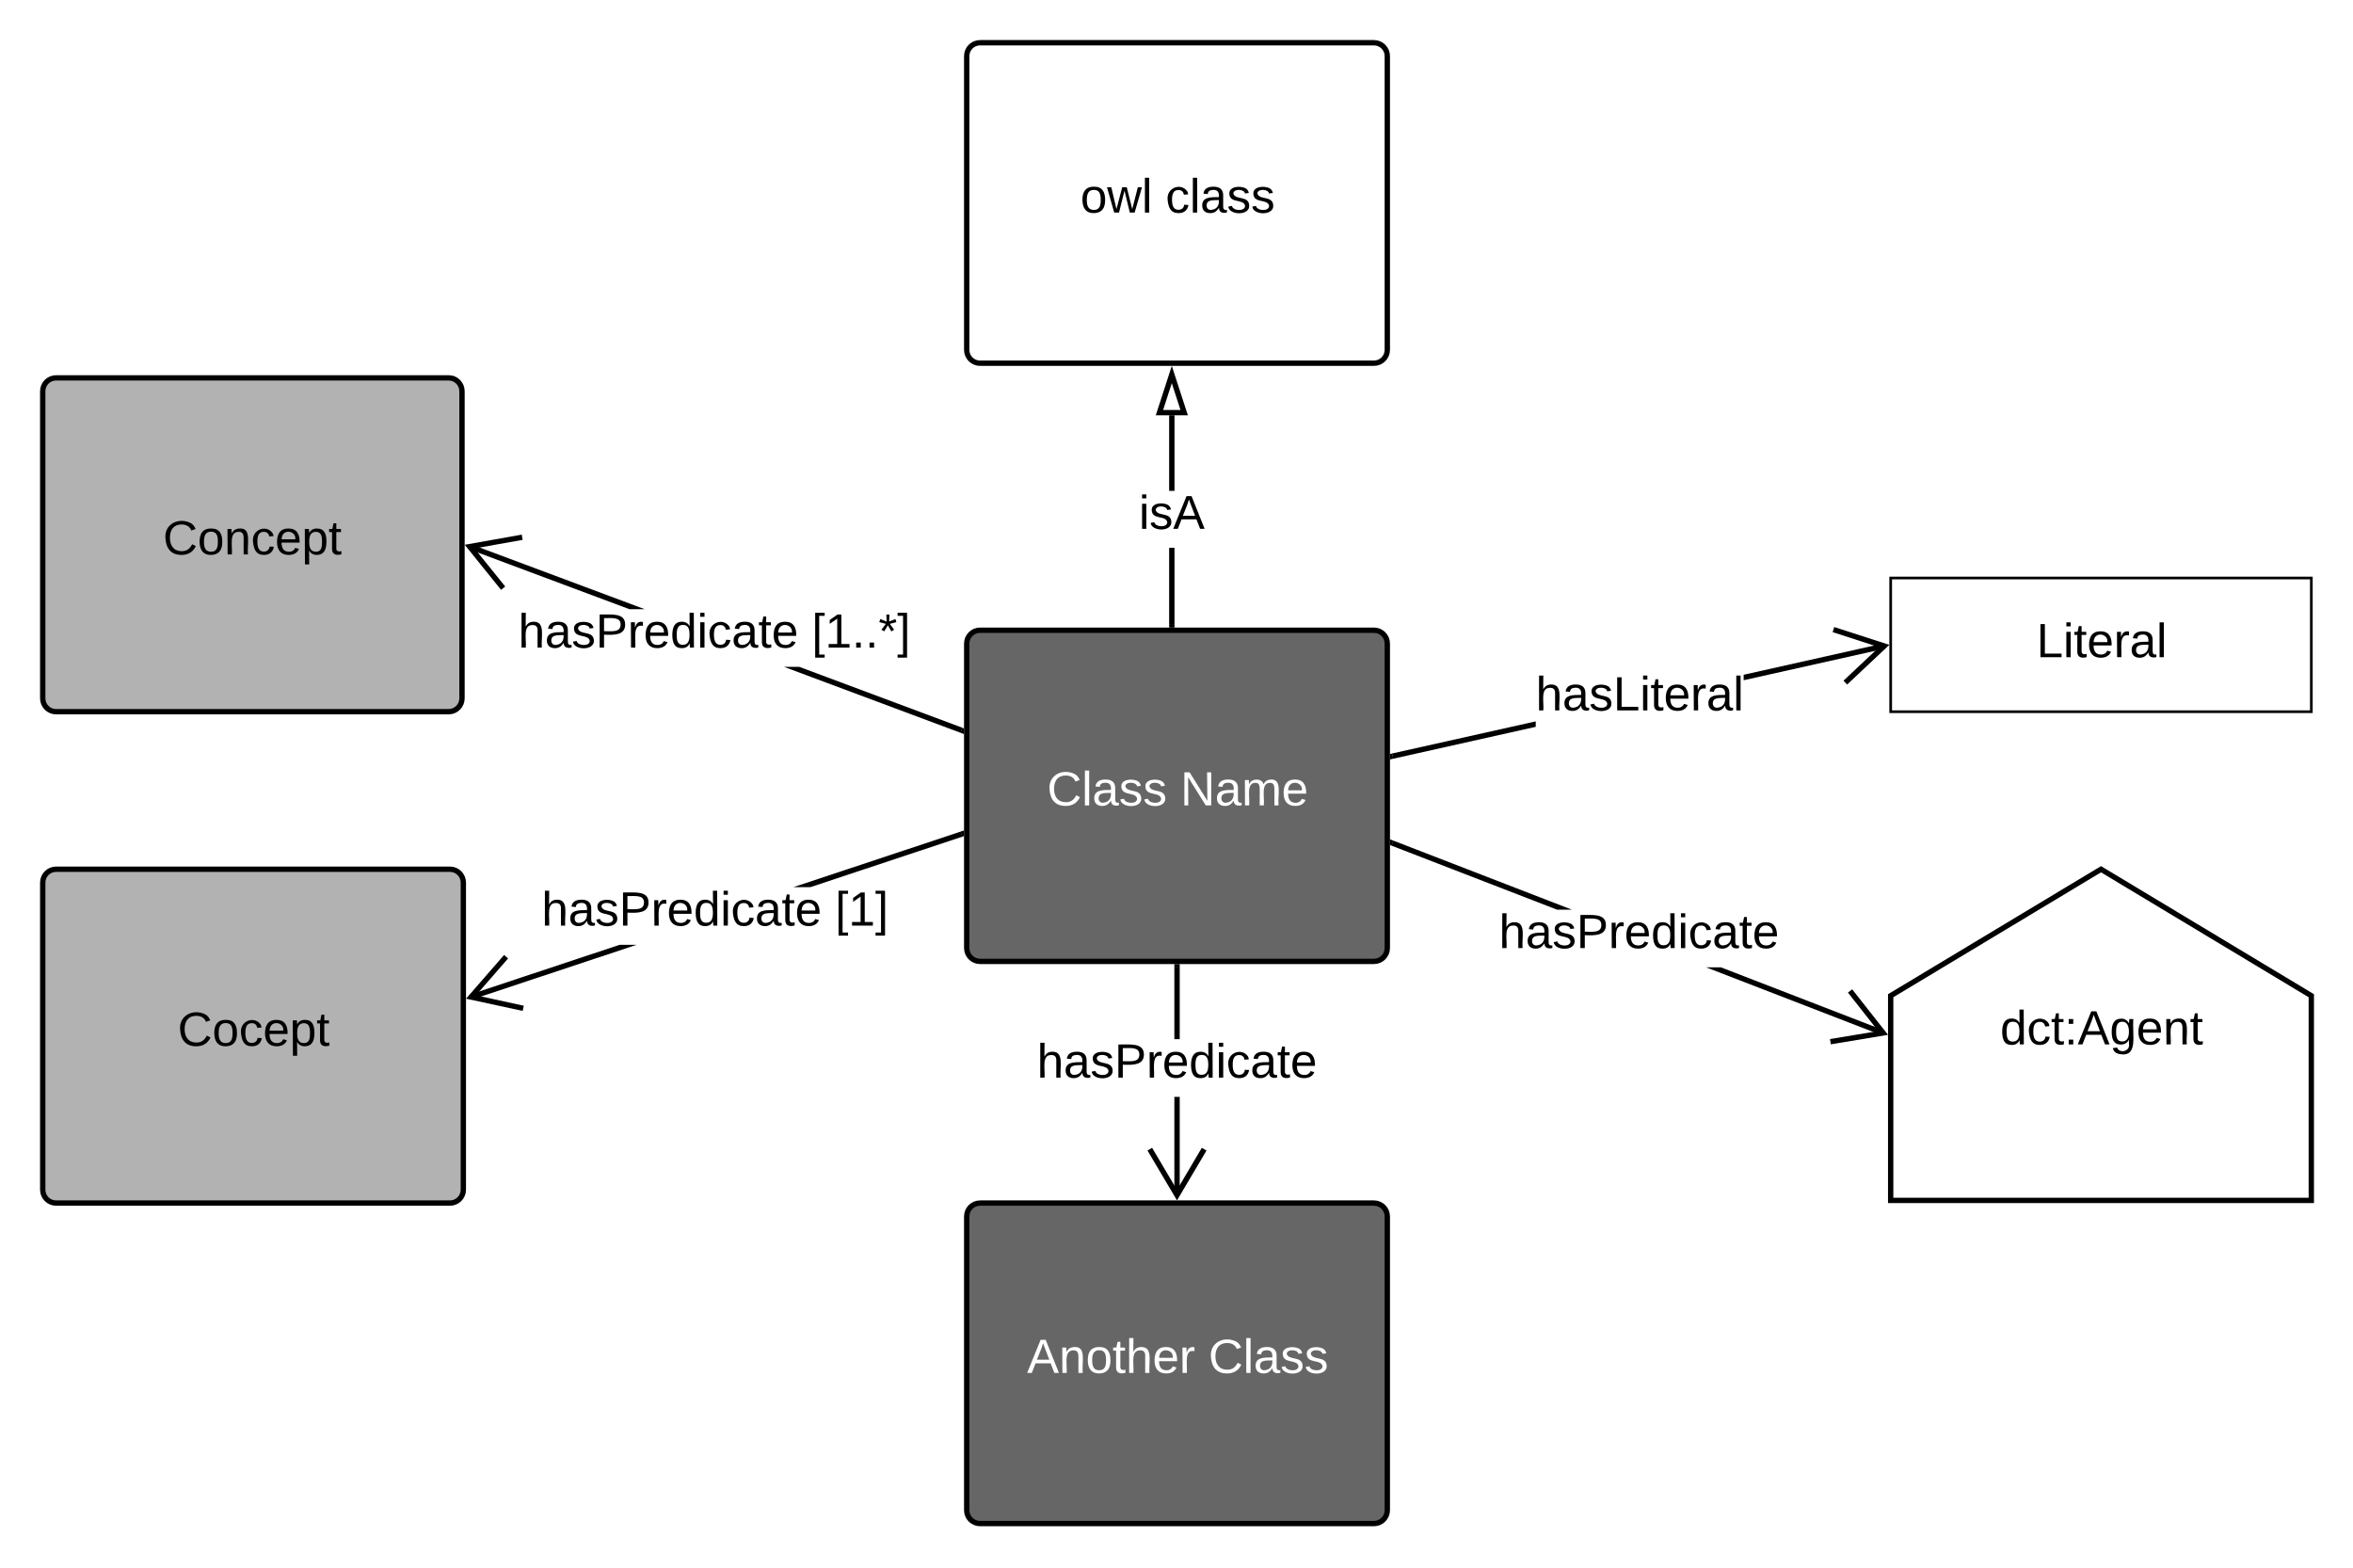
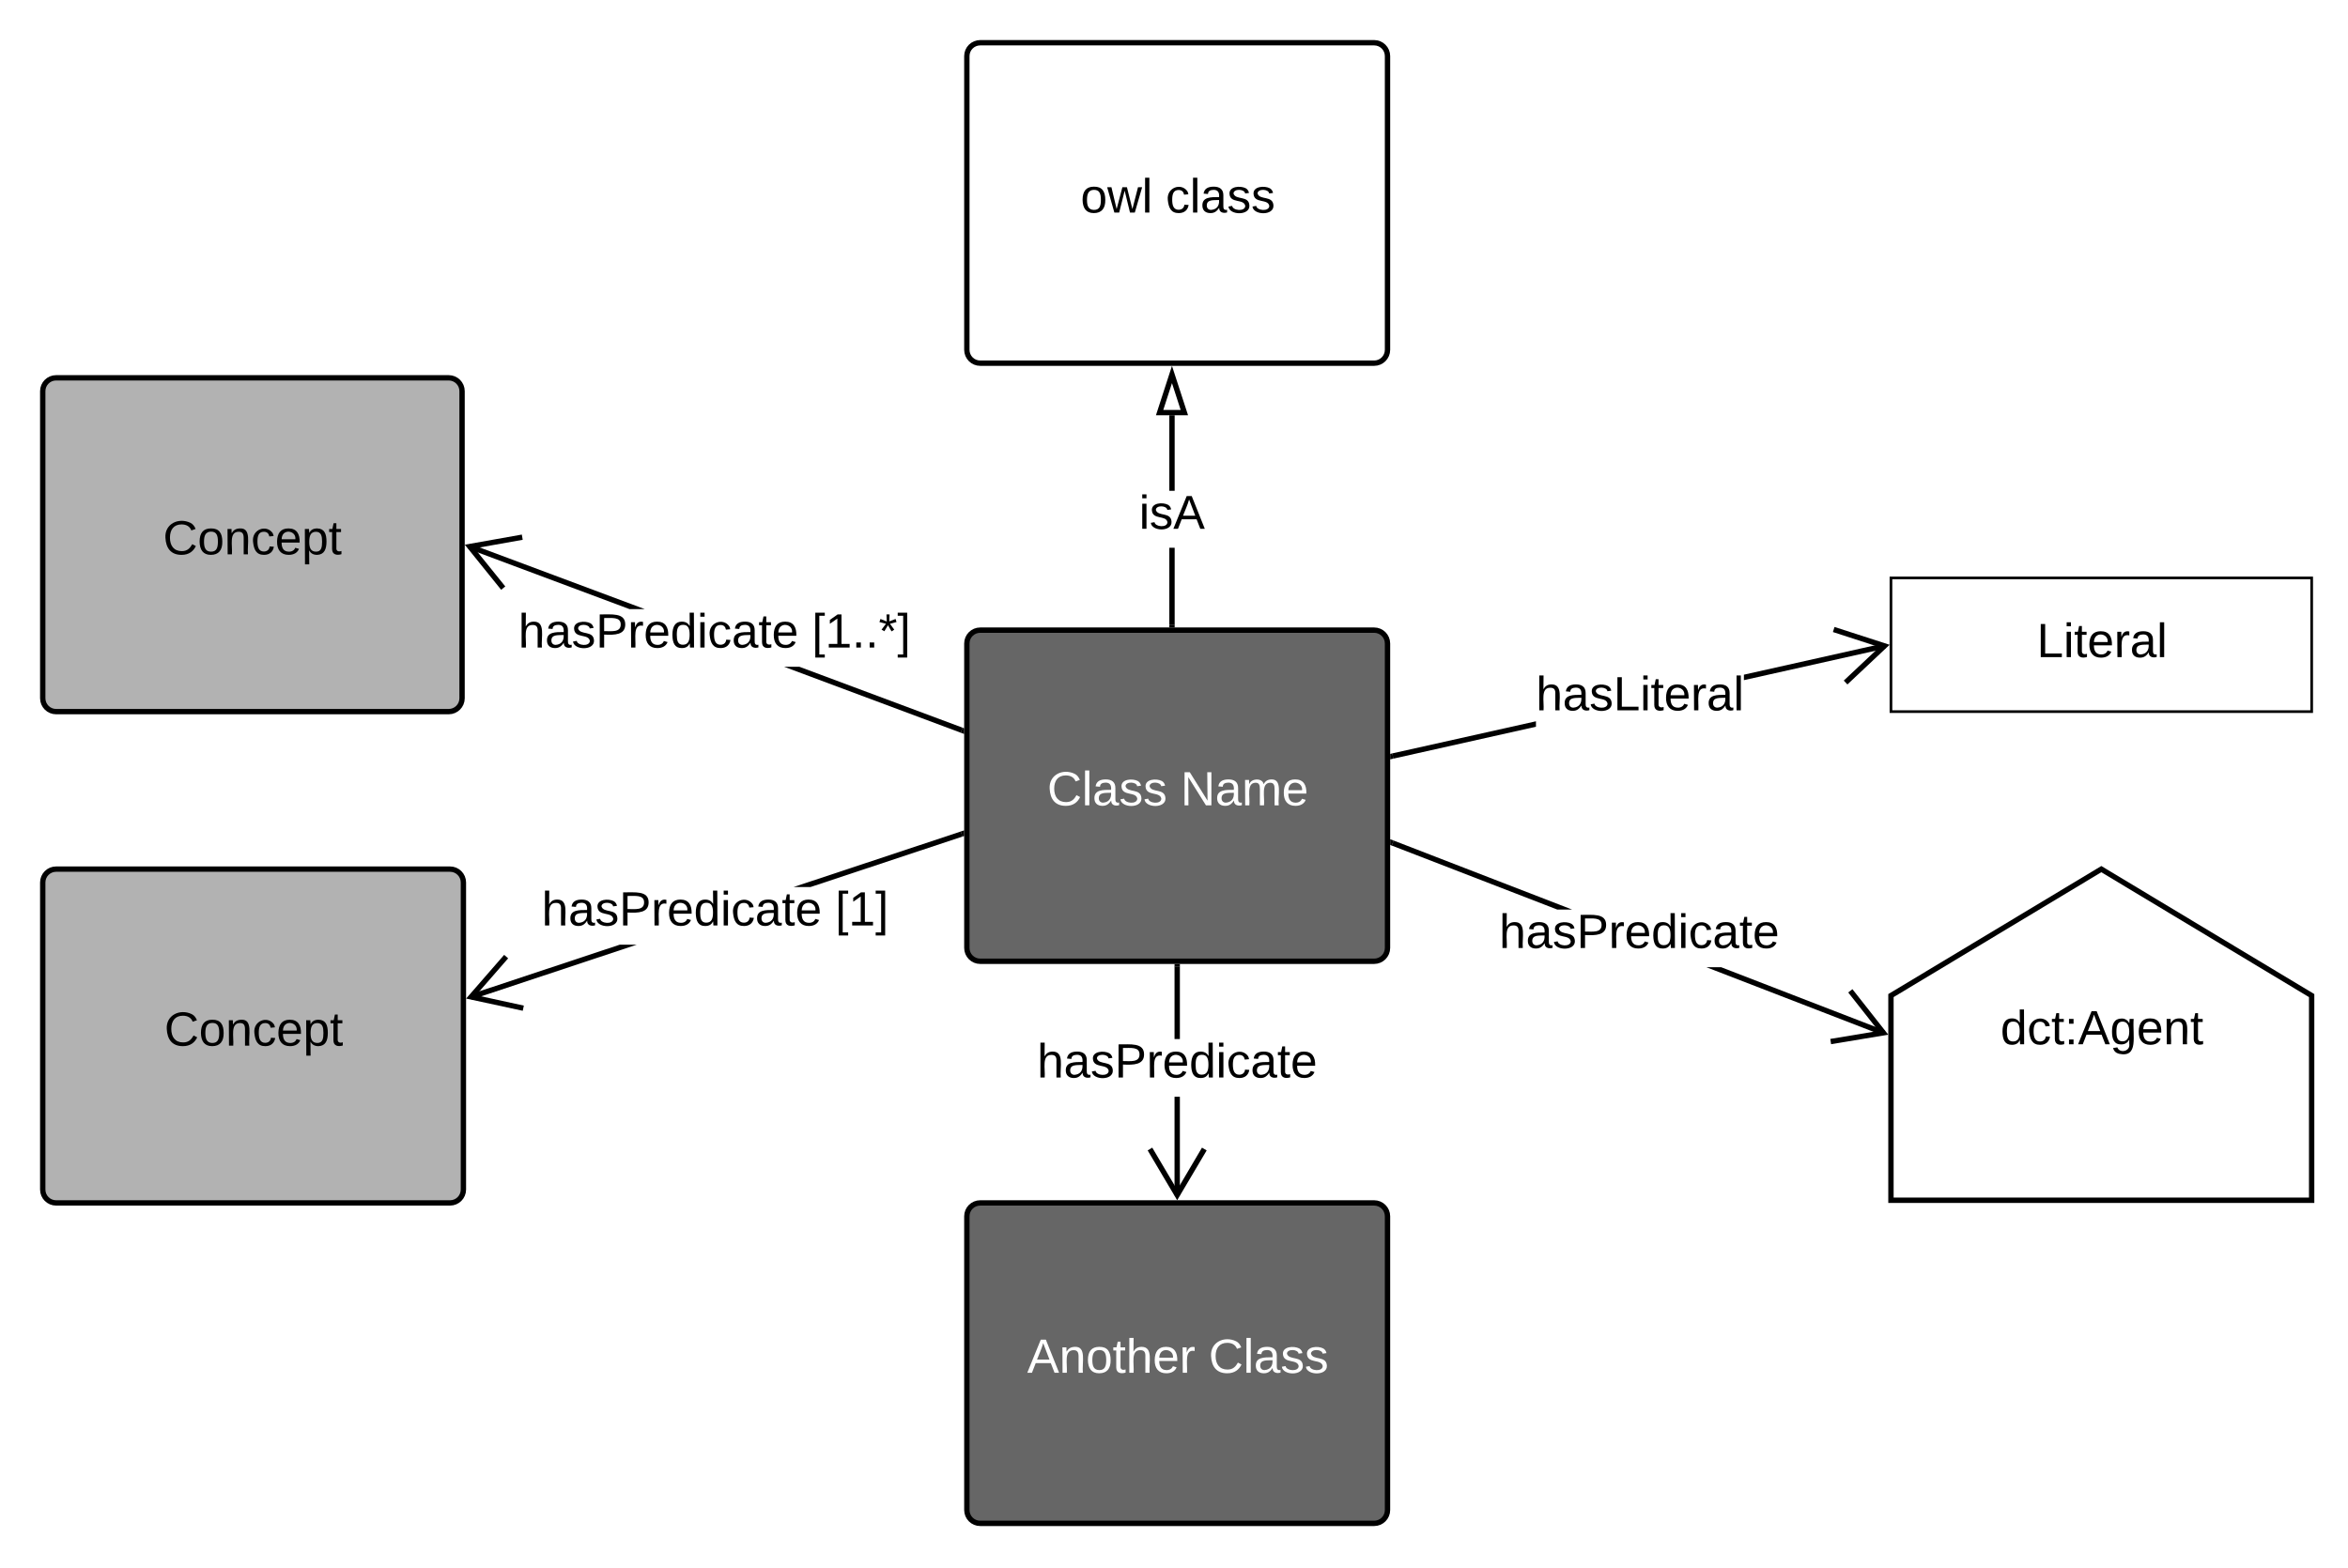
- <svg xmlns="http://www.w3.org/2000/svg" xmlns:ns1="lucid" xmlns:xlink="http://www.w3.org/1999/xlink" width="881" height="587">
+ <svg xmlns="http://www.w3.org/2000/svg" xmlns:ns1="lucid" xmlns:xlink="http://www.w3.org/1999/xlink" width="879" height="587">
  <g transform="translate(-16 -16)" ns1:page-tab-id="te5NPYzNeOgN">
    <path d="M0 0h1870.4v1323.2H0z" fill="#fff" />
    <path d="M723.9 388.82l78.75-47.36 78.74 47.36v76.64H723.9z" stroke="#000" stroke-width="2" fill="#fff" />
    <use xlink:href="#a" transform="matrix(1,0,0,1,723.9055,341.4567) translate(41 65.6)" />
    <path d="M723.9 232.42h157.5v50.06H723.9z" stroke="#000" fill="#fff" />
    <use xlink:href="#b" transform="matrix(1,0,0,1,728.9055,237.4248) translate(49.575 24.65)" />
    <path d="M721.57 401.87l-.72 1.86-66.03-25.53h5.54zM604.52 356.6h-5.55L537 332.63l.73-1.87z" />
    <path d="M537.75 330.77l-.72 1.87-.6-.23v-2.14zM722.9 403.46l-21.4 3.56-.32-1.97 18.06-3-11.34-14.4 1.58-1.23z" />
    <use xlink:href="#c" transform="matrix(1,0,0,1,577.2193,356.595) translate(0.005 14.4)" />
    <path d="M192.52 390.3l-.63-1.9 56.1-18.64h6.36zm183.8-61.03l-56.9 18.9h-6.35l62.62-20.8z" />
    <path d="M376.95 329.06l-.66.22-.64-1.9 1.3-.43zM206.23 374.87l-12.02 13.8 17.9 3.9-.42 1.94-21.2-4.58 14.24-16.36z" />
    <use xlink:href="#d" transform="matrix(1,0,0,1,218.7665,348.1626) translate(0.005 14.4)" />
    <use xlink:href="#e" transform="matrix(1,0,0,1,218.7665,348.1626) translate(109.905 14.4)" />
    <path d="M457.7 463.64h-2V426.7h2zm0-58.55h-2v-27.13h2z" />
    <path d="M457.7 378h-2v-1.03h2zM467.73 446.8l-11.04 18.66-11.05-18.67 1.72-1.03 9.32 15.76 9.3-15.76z" />
    <use xlink:href="#c" transform="matrix(1,0,0,1,404.2429,405.0882) translate(0 14.4)" />
    <path d="M591 288.14l-53.37 11.95-.44-1.96L591 286.1zm130.85-29.3l-53 11.86v-2.05l52.56-11.78z" />
    <path d="M537.65 300.08l-1.22.28v-2.05l.8-.17zM723.4 257.45l-15.8 14.86-1.37-1.45 13.34-12.54-17.4-5.64.6-1.9z" />
    <use xlink:href="#f" transform="matrix(1,0,0,1,590.9943,267.5929) translate(0.005 14.4)" />
    <path d="M377.95 471.46c0-2.76 2.24-5 5-5h147.48c2.76 0 5 2.24 5 5v110c0 2.76-2.24 5-5 5H382.95c-2.76 0-5-2.24-5-5z" stroke="#000" stroke-width="2" fill="#666" />
    <use xlink:href="#g" transform="matrix(1,0,0,1,385.9528,474.4567) translate(14.575 55.6)" />
    <use xlink:href="#h" transform="matrix(1,0,0,1,385.9528,474.4567) translate(82.525 55.6)" />
    <path d="M377.95 256.97c0-2.76 2.24-5 5-5h147.48c2.76 0 5 2.24 5 5v114c0 2.76-2.24 5-5 5H382.95c-2.76 0-5-2.24-5-5z" stroke="#000" stroke-width="2" fill="#666" />
    <use xlink:href="#i" transform="matrix(1,0,0,1,385.9528,259.9685) translate(22.1 57.6)" />
    <use xlink:href="#j" transform="matrix(1,0,0,1,385.9528,259.9685) translate(72 57.6)" />
    <path d="M32 346.46c0-2.76 2.24-5 5-5h147.48c2.76 0 5 2.24 5 5v115c0 2.76-2.24 5-5 5H37c-2.76 0-5-2.24-5-5z" stroke="#000" stroke-width="2" fill="#b2b2b2" />
-     <use xlink:href="#k" transform="matrix(1,0,0,1,40,349.4567) translate(42.525 58.1)" />
+     <use xlink:href="#k" transform="matrix(1,0,0,1,40,349.4567) translate(37.525 58.1)" />
    <path d="M376.37 288.5l-.7 1.88-66.14-24.7h5.72zM257.4 244.1h-5.72l-60.35-22.55.7-1.87z" />
    <path d="M376.95 288.72v2.14l-1.3-.5.7-1.86zM211.68 218.14l-18.02 3.2 11.5 14.26-1.55 1.26L190 219.98l21.35-3.8z" />
    <use xlink:href="#d" transform="matrix(1,0,0,1,210.0146,244.0862) translate(0.005 14.4)" />
    <use xlink:href="#l" transform="matrix(1,0,0,1,210.0146,244.0862) translate(109.905 14.4)" />
    <path d="M32 162.48c0-2.76 2.24-5 5-5h146.98c2.76 0 5 2.24 5 5v115c0 2.76-2.24 5-5 5H37c-2.76 0-5-2.24-5-5z" stroke="#000" stroke-width="2" fill="#b2b2b2" />
-     <use xlink:href="#m" transform="matrix(1,0,0,1,40,165.4803) translate(37.025 58.1)" />
+     <use xlink:href="#k" transform="matrix(1,0,0,1,40,165.4803) translate(37.025 58.1)" />
    <path d="M377.95 37c0-2.76 2.24-5 5-5h147.48c2.76 0 5 2.24 5 5v110c0 2.76-2.24 5-5 5H382.95c-2.76 0-5-2.24-5-5z" stroke="#000" stroke-width="2" fill="#fff" />
-     <use xlink:href="#n" transform="matrix(1,0,0,1,385.9528,40) translate(34.575 55.6)" />
-     <use xlink:href="#o" transform="matrix(1,0,0,1,385.9528,40) translate(66.475 55.6)" />
+     <use xlink:href="#m" transform="matrix(1,0,0,1,385.9528,40) translate(34.575 55.6)" />
+     <use xlink:href="#n" transform="matrix(1,0,0,1,385.9528,40) translate(66.475 55.6)" />
    <path d="M455.75 249.97h-2v-28.85h2zm0-50.18h-2v-28.3h2z" />
    <path d="M455.75 250.97h-2v-1.03h2z" />
    <path d="M459.4 170.5h-9.28l4.63-14.26z" fill="#fff" />
    <path d="M460.76 171.5h-12.02l6-18.5zm-9.27-2h6.5l-3.25-10.03z" />
    <g>
-       <use xlink:href="#p" transform="matrix(1,0,0,1,442.4315,199.7876) translate(0 14.22222)" />
+       <use xlink:href="#o" transform="matrix(1,0,0,1,442.4315,199.7876) translate(0 14.22222)" />
    </g>
    <defs>
-       <path d="M85-194c31 0 48 13 60 33l-1-100h32l1 261h-30c-2-10 0-23-3-31C134-8 116 4 85 4 32 4 16-35 15-94c0-66 23-100 70-100zm9 24c-40 0-46 34-46 75 0 40 6 74 45 74 42 0 51-32 51-76 0-42-9-74-50-73" id="q" />
-       <path d="M96-169c-40 0-48 33-48 73s9 75 48 75c24 0 41-14 43-38l32 2c-6 37-31 61-74 61-59 0-76-41-82-99-10-93 101-131 147-64 4 7 5 14 7 22l-32 3c-4-21-16-35-41-35" id="r" />
-       <path d="M59-47c-2 24 18 29 38 22v24C64 9 27 4 27-40v-127H5v-23h24l9-43h21v43h35v23H59v120" id="s" />
-       <path d="M33-154v-36h34v36H33zM33 0v-36h34V0H33" id="t" />
-       <path d="M205 0l-28-72H64L36 0H1l101-248h38L239 0h-34zm-38-99l-47-123c-12 45-31 82-46 123h93" id="u" />
-       <path d="M177-190C167-65 218 103 67 71c-23-6-38-20-44-43l32-5c15 47 100 32 89-28v-30C133-14 115 1 83 1 29 1 15-40 15-95c0-56 16-97 71-98 29-1 48 16 59 35 1-10 0-23 2-32h30zM94-22c36 0 50-32 50-73 0-42-14-75-50-75-39 0-46 34-46 75s6 73 46 73" id="v" />
-       <path d="M100-194c63 0 86 42 84 106H49c0 40 14 67 53 68 26 1 43-12 49-29l28 8c-11 28-37 45-77 45C44 4 14-33 15-96c1-61 26-98 85-98zm52 81c6-60-76-77-97-28-3 7-6 17-6 28h103" id="w" />
-       <path d="M117-194c89-4 53 116 60 194h-32v-121c0-31-8-49-39-48C34-167 62-67 57 0H25l-1-190h30c1 10-1 24 2 32 11-22 29-35 61-36" id="x" />
+       <path d="M85-194c31 0 48 13 60 33l-1-100h32l1 261h-30c-2-10 0-23-3-31C134-8 116 4 85 4 32 4 16-35 15-94c0-66 23-100 70-100zm9 24c-40 0-46 34-46 75 0 40 6 74 45 74 42 0 51-32 51-76 0-42-9-74-50-73" id="p" />
+       <path d="M96-169c-40 0-48 33-48 73s9 75 48 75c24 0 41-14 43-38l32 2c-6 37-31 61-74 61-59 0-76-41-82-99-10-93 101-131 147-64 4 7 5 14 7 22l-32 3c-4-21-16-35-41-35" id="q" />
+       <path d="M59-47c-2 24 18 29 38 22v24C64 9 27 4 27-40v-127H5v-23h24l9-43h21v43h35v23H59v120" id="r" />
+       <path d="M33-154v-36h34v36H33zM33 0v-36h34V0H33" id="s" />
+       <path d="M205 0l-28-72H64L36 0H1l101-248h38L239 0h-34zm-38-99l-47-123c-12 45-31 82-46 123h93" id="t" />
+       <path d="M177-190C167-65 218 103 67 71c-23-6-38-20-44-43l32-5c15 47 100 32 89-28v-30C133-14 115 1 83 1 29 1 15-40 15-95c0-56 16-97 71-98 29-1 48 16 59 35 1-10 0-23 2-32h30zM94-22c36 0 50-32 50-73 0-42-14-75-50-75-39 0-46 34-46 75s6 73 46 73" id="u" />
+       <path d="M100-194c63 0 86 42 84 106H49c0 40 14 67 53 68 26 1 43-12 49-29l28 8c-11 28-37 45-77 45C44 4 14-33 15-96c1-61 26-98 85-98zm52 81c6-60-76-77-97-28-3 7-6 17-6 28h103" id="v" />
+       <path d="M117-194c89-4 53 116 60 194h-32v-121c0-31-8-49-39-48C34-167 62-67 57 0H25l-1-190h30c1 10-1 24 2 32 11-22 29-35 61-36" id="w" />
      <g id="a">
-         <use transform="matrix(0.05,0,0,0.05,0,0)" xlink:href="#q" />
-         <use transform="matrix(0.05,0,0,0.05,10,0)" xlink:href="#r" />
-         <use transform="matrix(0.05,0,0,0.05,19,0)" xlink:href="#s" />
-         <use transform="matrix(0.05,0,0,0.05,24,0)" xlink:href="#t" />
-         <use transform="matrix(0.05,0,0,0.05,29,0)" xlink:href="#u" />
-         <use transform="matrix(0.05,0,0,0.05,41,0)" xlink:href="#v" />
-         <use transform="matrix(0.05,0,0,0.05,51,0)" xlink:href="#w" />
-         <use transform="matrix(0.05,0,0,0.05,61,0)" xlink:href="#x" />
-         <use transform="matrix(0.05,0,0,0.05,71,0)" xlink:href="#s" />
-       </g>
-       <path d="M30 0v-248h33v221h125V0H30" id="y" />
-       <path d="M24-231v-30h32v30H24zM24 0v-190h32V0H24" id="z" />
-       <path d="M114-163C36-179 61-72 57 0H25l-1-190h30c1 12-1 29 2 39 6-27 23-49 58-41v29" id="A" />
-       <path d="M141-36C126-15 110 5 73 4 37 3 15-17 15-53c-1-64 63-63 125-63 3-35-9-54-41-54-24 1-41 7-42 31l-33-3c5-37 33-52 76-52 45 0 72 20 72 64v82c-1 20 7 32 28 27v20c-31 9-61-2-59-35zM48-53c0 20 12 33 32 33 41-3 63-29 60-74-43 2-92-5-92 41" id="B" />
-       <path d="M24 0v-261h32V0H24" id="C" />
+         <use transform="matrix(0.05,0,0,0.05,0,0)" xlink:href="#p" />
+         <use transform="matrix(0.05,0,0,0.05,10,0)" xlink:href="#q" />
+         <use transform="matrix(0.05,0,0,0.05,19,0)" xlink:href="#r" />
+         <use transform="matrix(0.05,0,0,0.05,24,0)" xlink:href="#s" />
+         <use transform="matrix(0.05,0,0,0.05,29,0)" xlink:href="#t" />
+         <use transform="matrix(0.05,0,0,0.05,41,0)" xlink:href="#u" />
+         <use transform="matrix(0.05,0,0,0.05,51,0)" xlink:href="#v" />
+         <use transform="matrix(0.05,0,0,0.05,61,0)" xlink:href="#w" />
+         <use transform="matrix(0.05,0,0,0.05,71,0)" xlink:href="#r" />
+       </g>
+       <path d="M30 0v-248h33v221h125V0H30" id="x" />
+       <path d="M24-231v-30h32v30H24zM24 0v-190h32V0H24" id="y" />
+       <path d="M114-163C36-179 61-72 57 0H25l-1-190h30c1 12-1 29 2 39 6-27 23-49 58-41v29" id="z" />
+       <path d="M141-36C126-15 110 5 73 4 37 3 15-17 15-53c-1-64 63-63 125-63 3-35-9-54-41-54-24 1-41 7-42 31l-33-3c5-37 33-52 76-52 45 0 72 20 72 64v82c-1 20 7 32 28 27v20c-31 9-61-2-59-35zM48-53c0 20 12 33 32 33 41-3 63-29 60-74-43 2-92-5-92 41" id="A" />
+       <path d="M24 0v-261h32V0H24" id="B" />
      <g id="b">
-         <use transform="matrix(0.05,0,0,0.05,0,0)" xlink:href="#y" />
-         <use transform="matrix(0.05,0,0,0.05,10,0)" xlink:href="#z" />
-         <use transform="matrix(0.05,0,0,0.05,13.95,0)" xlink:href="#s" />
-         <use transform="matrix(0.05,0,0,0.05,18.95,0)" xlink:href="#w" />
-         <use transform="matrix(0.05,0,0,0.05,28.95,0)" xlink:href="#A" />
-         <use transform="matrix(0.05,0,0,0.05,34.9,0)" xlink:href="#B" />
-         <use transform="matrix(0.05,0,0,0.05,44.9,0)" xlink:href="#C" />
-       </g>
-       <path d="M106-169C34-169 62-67 57 0H25v-261h32l-1 103c12-21 28-36 61-36 89 0 53 116 60 194h-32v-121c2-32-8-49-39-48" id="D" />
-       <path d="M135-143c-3-34-86-38-87 0 15 53 115 12 119 90S17 21 10-45l28-5c4 36 97 45 98 0-10-56-113-15-118-90-4-57 82-63 122-42 12 7 21 19 24 35" id="E" />
-       <path d="M30-248c87 1 191-15 191 75 0 78-77 80-158 76V0H30v-248zm33 125c57 0 124 11 124-50 0-59-68-47-124-48v98" id="F" />
+         <use transform="matrix(0.05,0,0,0.05,0,0)" xlink:href="#x" />
+         <use transform="matrix(0.05,0,0,0.05,10,0)" xlink:href="#y" />
+         <use transform="matrix(0.05,0,0,0.05,13.95,0)" xlink:href="#r" />
+         <use transform="matrix(0.05,0,0,0.05,18.95,0)" xlink:href="#v" />
+         <use transform="matrix(0.05,0,0,0.05,28.95,0)" xlink:href="#z" />
+         <use transform="matrix(0.05,0,0,0.05,34.9,0)" xlink:href="#A" />
+         <use transform="matrix(0.05,0,0,0.05,44.9,0)" xlink:href="#B" />
+       </g>
+       <path d="M106-169C34-169 62-67 57 0H25v-261h32l-1 103c12-21 28-36 61-36 89 0 53 116 60 194h-32v-121c2-32-8-49-39-48" id="C" />
+       <path d="M135-143c-3-34-86-38-87 0 15 53 115 12 119 90S17 21 10-45l28-5c4 36 97 45 98 0-10-56-113-15-118-90-4-57 82-63 122-42 12 7 21 19 24 35" id="D" />
+       <path d="M30-248c87 1 191-15 191 75 0 78-77 80-158 76V0H30v-248zm33 125c57 0 124 11 124-50 0-59-68-47-124-48v98" id="E" />
      <g id="c">
-         <use transform="matrix(0.05,0,0,0.05,0,0)" xlink:href="#D" />
-         <use transform="matrix(0.05,0,0,0.05,10,0)" xlink:href="#B" />
-         <use transform="matrix(0.05,0,0,0.05,20,0)" xlink:href="#E" />
-         <use transform="matrix(0.05,0,0,0.05,29,0)" xlink:href="#F" />
-         <use transform="matrix(0.05,0,0,0.05,41,0)" xlink:href="#A" />
-         <use transform="matrix(0.05,0,0,0.05,46.95,0)" xlink:href="#w" />
-         <use transform="matrix(0.05,0,0,0.05,56.95,0)" xlink:href="#q" />
-         <use transform="matrix(0.05,0,0,0.05,66.95,0)" xlink:href="#z" />
-         <use transform="matrix(0.05,0,0,0.05,70.9,0)" xlink:href="#r" />
-         <use transform="matrix(0.05,0,0,0.05,79.9,0)" xlink:href="#B" />
-         <use transform="matrix(0.05,0,0,0.05,89.9,0)" xlink:href="#s" />
-         <use transform="matrix(0.05,0,0,0.05,94.9,0)" xlink:href="#w" />
+         <use transform="matrix(0.05,0,0,0.05,0,0)" xlink:href="#C" />
+         <use transform="matrix(0.05,0,0,0.05,10,0)" xlink:href="#A" />
+         <use transform="matrix(0.05,0,0,0.05,20,0)" xlink:href="#D" />
+         <use transform="matrix(0.05,0,0,0.05,29,0)" xlink:href="#E" />
+         <use transform="matrix(0.05,0,0,0.05,41,0)" xlink:href="#z" />
+         <use transform="matrix(0.05,0,0,0.05,46.95,0)" xlink:href="#v" />
+         <use transform="matrix(0.05,0,0,0.05,56.95,0)" xlink:href="#p" />
+         <use transform="matrix(0.05,0,0,0.05,66.95,0)" xlink:href="#y" />
+         <use transform="matrix(0.05,0,0,0.05,70.9,0)" xlink:href="#q" />
+         <use transform="matrix(0.05,0,0,0.05,79.9,0)" xlink:href="#A" />
+         <use transform="matrix(0.05,0,0,0.05,89.9,0)" xlink:href="#r" />
+         <use transform="matrix(0.05,0,0,0.05,94.9,0)" xlink:href="#v" />
      </g>
      <g id="d">
-         <use transform="matrix(0.05,0,0,0.05,0,0)" xlink:href="#D" />
-         <use transform="matrix(0.05,0,0,0.05,10,0)" xlink:href="#B" />
-         <use transform="matrix(0.05,0,0,0.05,20,0)" xlink:href="#E" />
-         <use transform="matrix(0.05,0,0,0.05,29,0)" xlink:href="#F" />
-         <use transform="matrix(0.05,0,0,0.05,41,0)" xlink:href="#A" />
-         <use transform="matrix(0.05,0,0,0.05,46.95,0)" xlink:href="#w" />
-         <use transform="matrix(0.05,0,0,0.05,56.95,0)" xlink:href="#q" />
-         <use transform="matrix(0.05,0,0,0.05,66.95,0)" xlink:href="#z" />
-         <use transform="matrix(0.05,0,0,0.05,70.9,0)" xlink:href="#r" />
-         <use transform="matrix(0.05,0,0,0.05,79.9,0)" xlink:href="#B" />
-         <use transform="matrix(0.05,0,0,0.05,89.9,0)" xlink:href="#s" />
-         <use transform="matrix(0.05,0,0,0.05,94.9,0)" xlink:href="#w" />
-       </g>
-       <path d="M26 75v-336h71v23H56V52h41v23H26" id="G" />
-       <path d="M27 0v-27h64v-190l-56 39v-29l58-41h29v221h61V0H27" id="H" />
-       <path d="M3 75V52h41v-290H3v-23h71V75H3" id="I" />
+         <use transform="matrix(0.05,0,0,0.05,0,0)" xlink:href="#C" />
+         <use transform="matrix(0.05,0,0,0.05,10,0)" xlink:href="#A" />
+         <use transform="matrix(0.05,0,0,0.05,20,0)" xlink:href="#D" />
+         <use transform="matrix(0.05,0,0,0.05,29,0)" xlink:href="#E" />
+         <use transform="matrix(0.05,0,0,0.05,41,0)" xlink:href="#z" />
+         <use transform="matrix(0.05,0,0,0.05,46.95,0)" xlink:href="#v" />
+         <use transform="matrix(0.05,0,0,0.05,56.95,0)" xlink:href="#p" />
+         <use transform="matrix(0.05,0,0,0.05,66.95,0)" xlink:href="#y" />
+         <use transform="matrix(0.05,0,0,0.05,70.9,0)" xlink:href="#q" />
+         <use transform="matrix(0.05,0,0,0.05,79.9,0)" xlink:href="#A" />
+         <use transform="matrix(0.05,0,0,0.05,89.9,0)" xlink:href="#r" />
+         <use transform="matrix(0.05,0,0,0.05,94.9,0)" xlink:href="#v" />
+       </g>
+       <path d="M26 75v-336h71v23H56V52h41v23H26" id="F" />
+       <path d="M27 0v-27h64v-190l-56 39v-29l58-41h29v221h61V0H27" id="G" />
+       <path d="M3 75V52h41v-290H3v-23h71V75H3" id="H" />
      <g id="e">
-         <use transform="matrix(0.05,0,0,0.05,0,0)" xlink:href="#G" />
-         <use transform="matrix(0.05,0,0,0.05,5,0)" xlink:href="#H" />
-         <use transform="matrix(0.05,0,0,0.05,15,0)" xlink:href="#I" />
+         <use transform="matrix(0.05,0,0,0.05,0,0)" xlink:href="#F" />
+         <use transform="matrix(0.05,0,0,0.05,5,0)" xlink:href="#G" />
+         <use transform="matrix(0.05,0,0,0.05,15,0)" xlink:href="#H" />
      </g>
      <g id="f">
-         <use transform="matrix(0.05,0,0,0.05,0,0)" xlink:href="#D" />
-         <use transform="matrix(0.05,0,0,0.05,10,0)" xlink:href="#B" />
-         <use transform="matrix(0.05,0,0,0.05,20,0)" xlink:href="#E" />
-         <use transform="matrix(0.05,0,0,0.05,29,0)" xlink:href="#y" />
-         <use transform="matrix(0.05,0,0,0.05,39,0)" xlink:href="#z" />
-         <use transform="matrix(0.05,0,0,0.05,42.95,0)" xlink:href="#s" />
-         <use transform="matrix(0.05,0,0,0.05,47.95,0)" xlink:href="#w" />
-         <use transform="matrix(0.05,0,0,0.05,57.95,0)" xlink:href="#A" />
-         <use transform="matrix(0.05,0,0,0.05,63.9,0)" xlink:href="#B" />
-         <use transform="matrix(0.05,0,0,0.05,73.9,0)" xlink:href="#C" />
-       </g>
-       <path fill="#fff" d="M205 0l-28-72H64L36 0H1l101-248h38L239 0h-34zm-38-99l-47-123c-12 45-31 82-46 123h93" id="J" />
-       <path fill="#fff" d="M117-194c89-4 53 116 60 194h-32v-121c0-31-8-49-39-48C34-167 62-67 57 0H25l-1-190h30c1 10-1 24 2 32 11-22 29-35 61-36" id="K" />
-       <path fill="#fff" d="M100-194c62-1 85 37 85 99 1 63-27 99-86 99S16-35 15-95c0-66 28-99 85-99zM99-20c44 1 53-31 53-75 0-43-8-75-51-75s-53 32-53 75 10 74 51 75" id="L" />
-       <path fill="#fff" d="M59-47c-2 24 18 29 38 22v24C64 9 27 4 27-40v-127H5v-23h24l9-43h21v43h35v23H59v120" id="M" />
-       <path fill="#fff" d="M106-169C34-169 62-67 57 0H25v-261h32l-1 103c12-21 28-36 61-36 89 0 53 116 60 194h-32v-121c2-32-8-49-39-48" id="N" />
-       <path fill="#fff" d="M100-194c63 0 86 42 84 106H49c0 40 14 67 53 68 26 1 43-12 49-29l28 8c-11 28-37 45-77 45C44 4 14-33 15-96c1-61 26-98 85-98zm52 81c6-60-76-77-97-28-3 7-6 17-6 28h103" id="O" />
-       <path fill="#fff" d="M114-163C36-179 61-72 57 0H25l-1-190h30c1 12-1 29 2 39 6-27 23-49 58-41v29" id="P" />
+         <use transform="matrix(0.05,0,0,0.05,0,0)" xlink:href="#C" />
+         <use transform="matrix(0.05,0,0,0.05,10,0)" xlink:href="#A" />
+         <use transform="matrix(0.05,0,0,0.05,20,0)" xlink:href="#D" />
+         <use transform="matrix(0.05,0,0,0.05,29,0)" xlink:href="#x" />
+         <use transform="matrix(0.05,0,0,0.05,39,0)" xlink:href="#y" />
+         <use transform="matrix(0.05,0,0,0.05,42.95,0)" xlink:href="#r" />
+         <use transform="matrix(0.05,0,0,0.05,47.95,0)" xlink:href="#v" />
+         <use transform="matrix(0.05,0,0,0.05,57.95,0)" xlink:href="#z" />
+         <use transform="matrix(0.05,0,0,0.05,63.9,0)" xlink:href="#A" />
+         <use transform="matrix(0.05,0,0,0.05,73.9,0)" xlink:href="#B" />
+       </g>
+       <path fill="#fff" d="M205 0l-28-72H64L36 0H1l101-248h38L239 0h-34zm-38-99l-47-123c-12 45-31 82-46 123h93" id="I" />
+       <path fill="#fff" d="M117-194c89-4 53 116 60 194h-32v-121c0-31-8-49-39-48C34-167 62-67 57 0H25l-1-190h30c1 10-1 24 2 32 11-22 29-35 61-36" id="J" />
+       <path fill="#fff" d="M100-194c62-1 85 37 85 99 1 63-27 99-86 99S16-35 15-95c0-66 28-99 85-99zM99-20c44 1 53-31 53-75 0-43-8-75-51-75s-53 32-53 75 10 74 51 75" id="K" />
+       <path fill="#fff" d="M59-47c-2 24 18 29 38 22v24C64 9 27 4 27-40v-127H5v-23h24l9-43h21v43h35v23H59v120" id="L" />
+       <path fill="#fff" d="M106-169C34-169 62-67 57 0H25v-261h32l-1 103c12-21 28-36 61-36 89 0 53 116 60 194h-32v-121c2-32-8-49-39-48" id="M" />
+       <path fill="#fff" d="M100-194c63 0 86 42 84 106H49c0 40 14 67 53 68 26 1 43-12 49-29l28 8c-11 28-37 45-77 45C44 4 14-33 15-96c1-61 26-98 85-98zm52 81c6-60-76-77-97-28-3 7-6 17-6 28h103" id="N" />
+       <path fill="#fff" d="M114-163C36-179 61-72 57 0H25l-1-190h30c1 12-1 29 2 39 6-27 23-49 58-41v29" id="O" />
      <g id="g">
-         <use transform="matrix(0.05,0,0,0.05,0,0)" xlink:href="#J" />
-         <use transform="matrix(0.05,0,0,0.05,12,0)" xlink:href="#K" />
-         <use transform="matrix(0.05,0,0,0.05,22,0)" xlink:href="#L" />
-         <use transform="matrix(0.05,0,0,0.05,32,0)" xlink:href="#M" />
-         <use transform="matrix(0.05,0,0,0.05,37,0)" xlink:href="#N" />
-         <use transform="matrix(0.05,0,0,0.05,47,0)" xlink:href="#O" />
-         <use transform="matrix(0.05,0,0,0.05,57,0)" xlink:href="#P" />
-       </g>
-       <path fill="#fff" d="M212-179c-10-28-35-45-73-45-59 0-87 40-87 99 0 60 29 101 89 101 43 0 62-24 78-52l27 14C228-24 195 4 139 4 59 4 22-46 18-125c-6-104 99-153 187-111 19 9 31 26 39 46" id="Q" />
-       <path fill="#fff" d="M24 0v-261h32V0H24" id="R" />
-       <path fill="#fff" d="M141-36C126-15 110 5 73 4 37 3 15-17 15-53c-1-64 63-63 125-63 3-35-9-54-41-54-24 1-41 7-42 31l-33-3c5-37 33-52 76-52 45 0 72 20 72 64v82c-1 20 7 32 28 27v20c-31 9-61-2-59-35zM48-53c0 20 12 33 32 33 41-3 63-29 60-74-43 2-92-5-92 41" id="S" />
-       <path fill="#fff" d="M135-143c-3-34-86-38-87 0 15 53 115 12 119 90S17 21 10-45l28-5c4 36 97 45 98 0-10-56-113-15-118-90-4-57 82-63 122-42 12 7 21 19 24 35" id="T" />
+         <use transform="matrix(0.05,0,0,0.05,0,0)" xlink:href="#I" />
+         <use transform="matrix(0.05,0,0,0.05,12,0)" xlink:href="#J" />
+         <use transform="matrix(0.05,0,0,0.05,22,0)" xlink:href="#K" />
+         <use transform="matrix(0.05,0,0,0.05,32,0)" xlink:href="#L" />
+         <use transform="matrix(0.05,0,0,0.05,37,0)" xlink:href="#M" />
+         <use transform="matrix(0.05,0,0,0.05,47,0)" xlink:href="#N" />
+         <use transform="matrix(0.05,0,0,0.05,57,0)" xlink:href="#O" />
+       </g>
+       <path fill="#fff" d="M212-179c-10-28-35-45-73-45-59 0-87 40-87 99 0 60 29 101 89 101 43 0 62-24 78-52l27 14C228-24 195 4 139 4 59 4 22-46 18-125c-6-104 99-153 187-111 19 9 31 26 39 46" id="P" />
+       <path fill="#fff" d="M24 0v-261h32V0H24" id="Q" />
+       <path fill="#fff" d="M141-36C126-15 110 5 73 4 37 3 15-17 15-53c-1-64 63-63 125-63 3-35-9-54-41-54-24 1-41 7-42 31l-33-3c5-37 33-52 76-52 45 0 72 20 72 64v82c-1 20 7 32 28 27v20c-31 9-61-2-59-35zM48-53c0 20 12 33 32 33 41-3 63-29 60-74-43 2-92-5-92 41" id="R" />
+       <path fill="#fff" d="M135-143c-3-34-86-38-87 0 15 53 115 12 119 90S17 21 10-45l28-5c4 36 97 45 98 0-10-56-113-15-118-90-4-57 82-63 122-42 12 7 21 19 24 35" id="S" />
      <g id="h">
-         <use transform="matrix(0.05,0,0,0.05,0,0)" xlink:href="#Q" />
+         <use transform="matrix(0.05,0,0,0.05,0,0)" xlink:href="#P" />
+         <use transform="matrix(0.05,0,0,0.05,12.95,0)" xlink:href="#Q" />
+         <use transform="matrix(0.05,0,0,0.05,16.9,0)" xlink:href="#R" />
+         <use transform="matrix(0.05,0,0,0.05,26.9,0)" xlink:href="#S" />
+         <use transform="matrix(0.05,0,0,0.05,35.9,0)" xlink:href="#S" />
+       </g>
+       <g id="i">
+         <use transform="matrix(0.05,0,0,0.05,0,0)" xlink:href="#P" />
+         <use transform="matrix(0.05,0,0,0.05,12.95,0)" xlink:href="#Q" />
+         <use transform="matrix(0.05,0,0,0.05,16.9,0)" xlink:href="#R" />
+         <use transform="matrix(0.05,0,0,0.05,26.9,0)" xlink:href="#S" />
+         <use transform="matrix(0.05,0,0,0.05,35.9,0)" xlink:href="#S" />
+       </g>
+       <path fill="#fff" d="M190 0L58-211 59 0H30v-248h39L202-35l-2-213h31V0h-41" id="T" />
+       <path fill="#fff" d="M210-169c-67 3-38 105-44 169h-31v-121c0-29-5-50-35-48C34-165 62-65 56 0H25l-1-190h30c1 10-1 24 2 32 10-44 99-50 107 0 11-21 27-35 58-36 85-2 47 119 55 194h-31v-121c0-29-5-49-35-48" id="U" />
+       <g id="j">
+         <use transform="matrix(0.05,0,0,0.05,0,0)" xlink:href="#T" />
        <use transform="matrix(0.05,0,0,0.05,12.95,0)" xlink:href="#R" />
-         <use transform="matrix(0.05,0,0,0.05,16.9,0)" xlink:href="#S" />
-         <use transform="matrix(0.05,0,0,0.05,26.9,0)" xlink:href="#T" />
-         <use transform="matrix(0.05,0,0,0.05,35.9,0)" xlink:href="#T" />
-       </g>
-       <g id="i">
-         <use transform="matrix(0.05,0,0,0.05,0,0)" xlink:href="#Q" />
-         <use transform="matrix(0.05,0,0,0.05,12.95,0)" xlink:href="#R" />
-         <use transform="matrix(0.05,0,0,0.05,16.9,0)" xlink:href="#S" />
-         <use transform="matrix(0.05,0,0,0.05,26.9,0)" xlink:href="#T" />
-         <use transform="matrix(0.05,0,0,0.05,35.9,0)" xlink:href="#T" />
-       </g>
-       <path fill="#fff" d="M190 0L58-211 59 0H30v-248h39L202-35l-2-213h31V0h-41" id="U" />
-       <path fill="#fff" d="M210-169c-67 3-38 105-44 169h-31v-121c0-29-5-50-35-48C34-165 62-65 56 0H25l-1-190h30c1 10-1 24 2 32 10-44 99-50 107 0 11-21 27-35 58-36 85-2 47 119 55 194h-31v-121c0-29-5-49-35-48" id="V" />
-       <g id="j">
-         <use transform="matrix(0.05,0,0,0.05,0,0)" xlink:href="#U" />
-         <use transform="matrix(0.05,0,0,0.05,12.95,0)" xlink:href="#S" />
-         <use transform="matrix(0.05,0,0,0.05,22.95,0)" xlink:href="#V" />
-         <use transform="matrix(0.05,0,0,0.05,37.9,0)" xlink:href="#O" />
-       </g>
-       <path d="M212-179c-10-28-35-45-73-45-59 0-87 40-87 99 0 60 29 101 89 101 43 0 62-24 78-52l27 14C228-24 195 4 139 4 59 4 22-46 18-125c-6-104 99-153 187-111 19 9 31 26 39 46" id="W" />
-       <path d="M100-194c62-1 85 37 85 99 1 63-27 99-86 99S16-35 15-95c0-66 28-99 85-99zM99-20c44 1 53-31 53-75 0-43-8-75-51-75s-53 32-53 75 10 74 51 75" id="X" />
-       <path d="M115-194c55 1 70 41 70 98S169 2 115 4C84 4 66-9 55-30l1 105H24l-1-265h31l2 30c10-21 28-34 59-34zm-8 174c40 0 45-34 45-75s-6-73-45-74c-42 0-51 32-51 76 0 43 10 73 51 73" id="Y" />
+         <use transform="matrix(0.05,0,0,0.05,22.95,0)" xlink:href="#U" />
+         <use transform="matrix(0.05,0,0,0.05,37.9,0)" xlink:href="#N" />
+       </g>
+       <path d="M212-179c-10-28-35-45-73-45-59 0-87 40-87 99 0 60 29 101 89 101 43 0 62-24 78-52l27 14C228-24 195 4 139 4 59 4 22-46 18-125c-6-104 99-153 187-111 19 9 31 26 39 46" id="V" />
+       <path d="M100-194c62-1 85 37 85 99 1 63-27 99-86 99S16-35 15-95c0-66 28-99 85-99zM99-20c44 1 53-31 53-75 0-43-8-75-51-75s-53 32-53 75 10 74 51 75" id="W" />
+       <path d="M115-194c55 1 70 41 70 98S169 2 115 4C84 4 66-9 55-30l1 105H24l-1-265h31l2 30c10-21 28-34 59-34zm-8 174c40 0 45-34 45-75s-6-73-45-74c-42 0-51 32-51 76 0 43 10 73 51 73" id="X" />
      <g id="k">
-         <use transform="matrix(0.05,0,0,0.05,0,0)" xlink:href="#W" />
-         <use transform="matrix(0.05,0,0,0.05,12.95,0)" xlink:href="#X" />
-         <use transform="matrix(0.05,0,0,0.05,22.95,0)" xlink:href="#r" />
-         <use transform="matrix(0.05,0,0,0.05,31.95,0)" xlink:href="#w" />
-         <use transform="matrix(0.05,0,0,0.05,41.95,0)" xlink:href="#Y" />
-         <use transform="matrix(0.05,0,0,0.05,51.95,0)" xlink:href="#s" />
-       </g>
-       <path d="M33 0v-38h34V0H33" id="Z" />
-       <path d="M80-196l47-18 7 23-49 13 32 44-20 13-27-46-27 45-21-12 33-44-49-13 8-23 47 19-2-53h23" id="aa" />
+         <use transform="matrix(0.05,0,0,0.05,0,0)" xlink:href="#V" />
+         <use transform="matrix(0.05,0,0,0.05,12.95,0)" xlink:href="#W" />
+         <use transform="matrix(0.05,0,0,0.05,22.95,0)" xlink:href="#w" />
+         <use transform="matrix(0.05,0,0,0.05,32.95,0)" xlink:href="#q" />
+         <use transform="matrix(0.05,0,0,0.05,41.95,0)" xlink:href="#v" />
+         <use transform="matrix(0.05,0,0,0.05,51.95,0)" xlink:href="#X" />
+         <use transform="matrix(0.05,0,0,0.05,61.95,0)" xlink:href="#r" />
+       </g>
+       <path d="M33 0v-38h34V0H33" id="Y" />
+       <path d="M80-196l47-18 7 23-49 13 32 44-20 13-27-46-27 45-21-12 33-44-49-13 8-23 47 19-2-53h23" id="Z" />
      <g id="l">
-         <use transform="matrix(0.05,0,0,0.05,0,0)" xlink:href="#G" />
-         <use transform="matrix(0.05,0,0,0.05,5,0)" xlink:href="#H" />
-         <use transform="matrix(0.05,0,0,0.05,15,0)" xlink:href="#Z" />
-         <use transform="matrix(0.05,0,0,0.05,20,0)" xlink:href="#Z" />
-         <use transform="matrix(0.05,0,0,0.05,25,0)" xlink:href="#aa" />
-         <use transform="matrix(0.05,0,0,0.05,32,0)" xlink:href="#I" />
-       </g>
+         <use transform="matrix(0.05,0,0,0.05,0,0)" xlink:href="#F" />
+         <use transform="matrix(0.05,0,0,0.05,5,0)" xlink:href="#G" />
+         <use transform="matrix(0.05,0,0,0.05,15,0)" xlink:href="#Y" />
+         <use transform="matrix(0.05,0,0,0.05,20,0)" xlink:href="#Y" />
+         <use transform="matrix(0.05,0,0,0.05,25,0)" xlink:href="#Z" />
+         <use transform="matrix(0.05,0,0,0.05,32,0)" xlink:href="#H" />
+       </g>
+       <path d="M206 0h-36l-40-164L89 0H53L-1-190h32L70-26l43-164h34l41 164 42-164h31" id="aa" />
      <g id="m">
        <use transform="matrix(0.05,0,0,0.05,0,0)" xlink:href="#W" />
-         <use transform="matrix(0.05,0,0,0.05,12.95,0)" xlink:href="#X" />
-         <use transform="matrix(0.05,0,0,0.05,22.95,0)" xlink:href="#x" />
-         <use transform="matrix(0.05,0,0,0.05,32.95,0)" xlink:href="#r" />
-         <use transform="matrix(0.05,0,0,0.05,41.95,0)" xlink:href="#w" />
-         <use transform="matrix(0.05,0,0,0.05,51.95,0)" xlink:href="#Y" />
-         <use transform="matrix(0.05,0,0,0.05,61.95,0)" xlink:href="#s" />
-       </g>
-       <path d="M206 0h-36l-40-164L89 0H53L-1-190h32L70-26l43-164h34l41 164 42-164h31" id="ab" />
+         <use transform="matrix(0.05,0,0,0.05,10,0)" xlink:href="#aa" />
+         <use transform="matrix(0.05,0,0,0.05,22.95,0)" xlink:href="#B" />
+       </g>
      <g id="n">
-         <use transform="matrix(0.05,0,0,0.05,0,0)" xlink:href="#X" />
-         <use transform="matrix(0.05,0,0,0.05,10,0)" xlink:href="#ab" />
-         <use transform="matrix(0.05,0,0,0.05,22.95,0)" xlink:href="#C" />
+         <use transform="matrix(0.05,0,0,0.05,0,0)" xlink:href="#q" />
+         <use transform="matrix(0.05,0,0,0.05,9,0)" xlink:href="#B" />
+         <use transform="matrix(0.05,0,0,0.05,12.95,0)" xlink:href="#A" />
+         <use transform="matrix(0.05,0,0,0.05,22.95,0)" xlink:href="#D" />
+         <use transform="matrix(0.05,0,0,0.05,31.95,0)" xlink:href="#D" />
      </g>
      <g id="o">
-         <use transform="matrix(0.05,0,0,0.05,0,0)" xlink:href="#r" />
-         <use transform="matrix(0.05,0,0,0.05,9,0)" xlink:href="#C" />
-         <use transform="matrix(0.05,0,0,0.05,12.95,0)" xlink:href="#B" />
-         <use transform="matrix(0.05,0,0,0.05,22.95,0)" xlink:href="#E" />
-         <use transform="matrix(0.05,0,0,0.05,31.95,0)" xlink:href="#E" />
-       </g>
-       <g id="p">
-         <use transform="matrix(0.04938272,0,0,0.04938272,0,0)" xlink:href="#z" />
-         <use transform="matrix(0.04938272,0,0,0.04938272,3.901235,0)" xlink:href="#E" />
-         <use transform="matrix(0.04938272,0,0,0.04938272,12.79012,0)" xlink:href="#u" />
+         <use transform="matrix(0.04938272,0,0,0.04938272,0,0)" xlink:href="#y" />
+         <use transform="matrix(0.04938272,0,0,0.04938272,3.901235,0)" xlink:href="#D" />
+         <use transform="matrix(0.04938272,0,0,0.04938272,12.79012,0)" xlink:href="#t" />
      </g>
    </defs>
  </g>
</svg>
